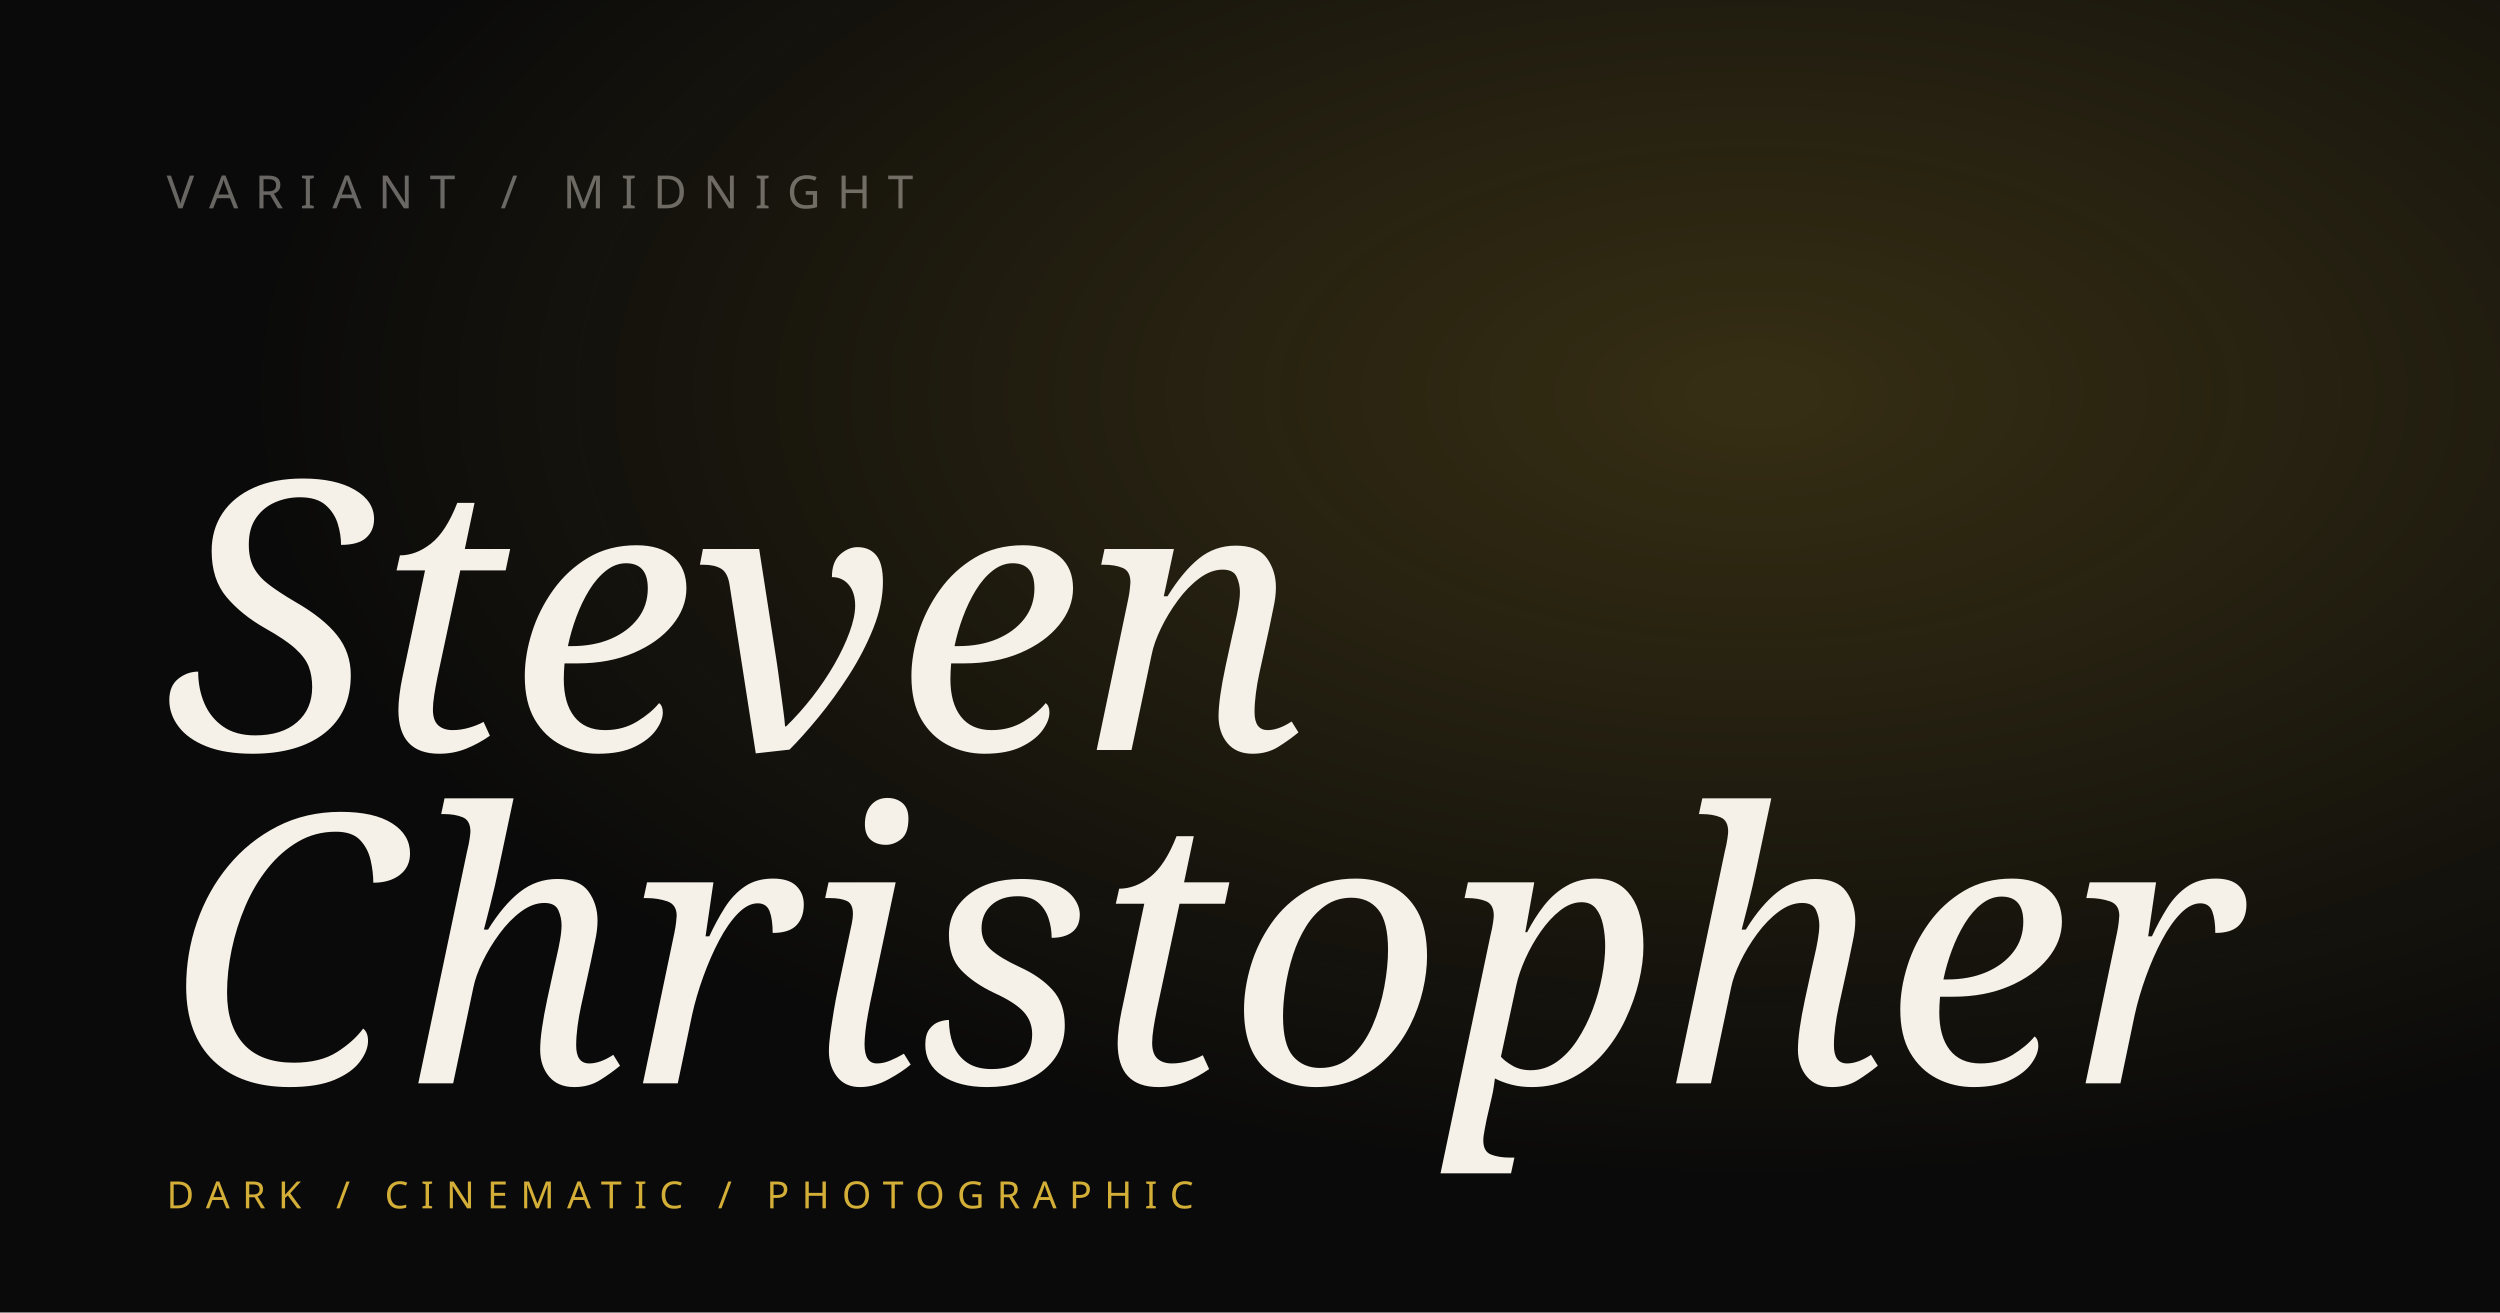
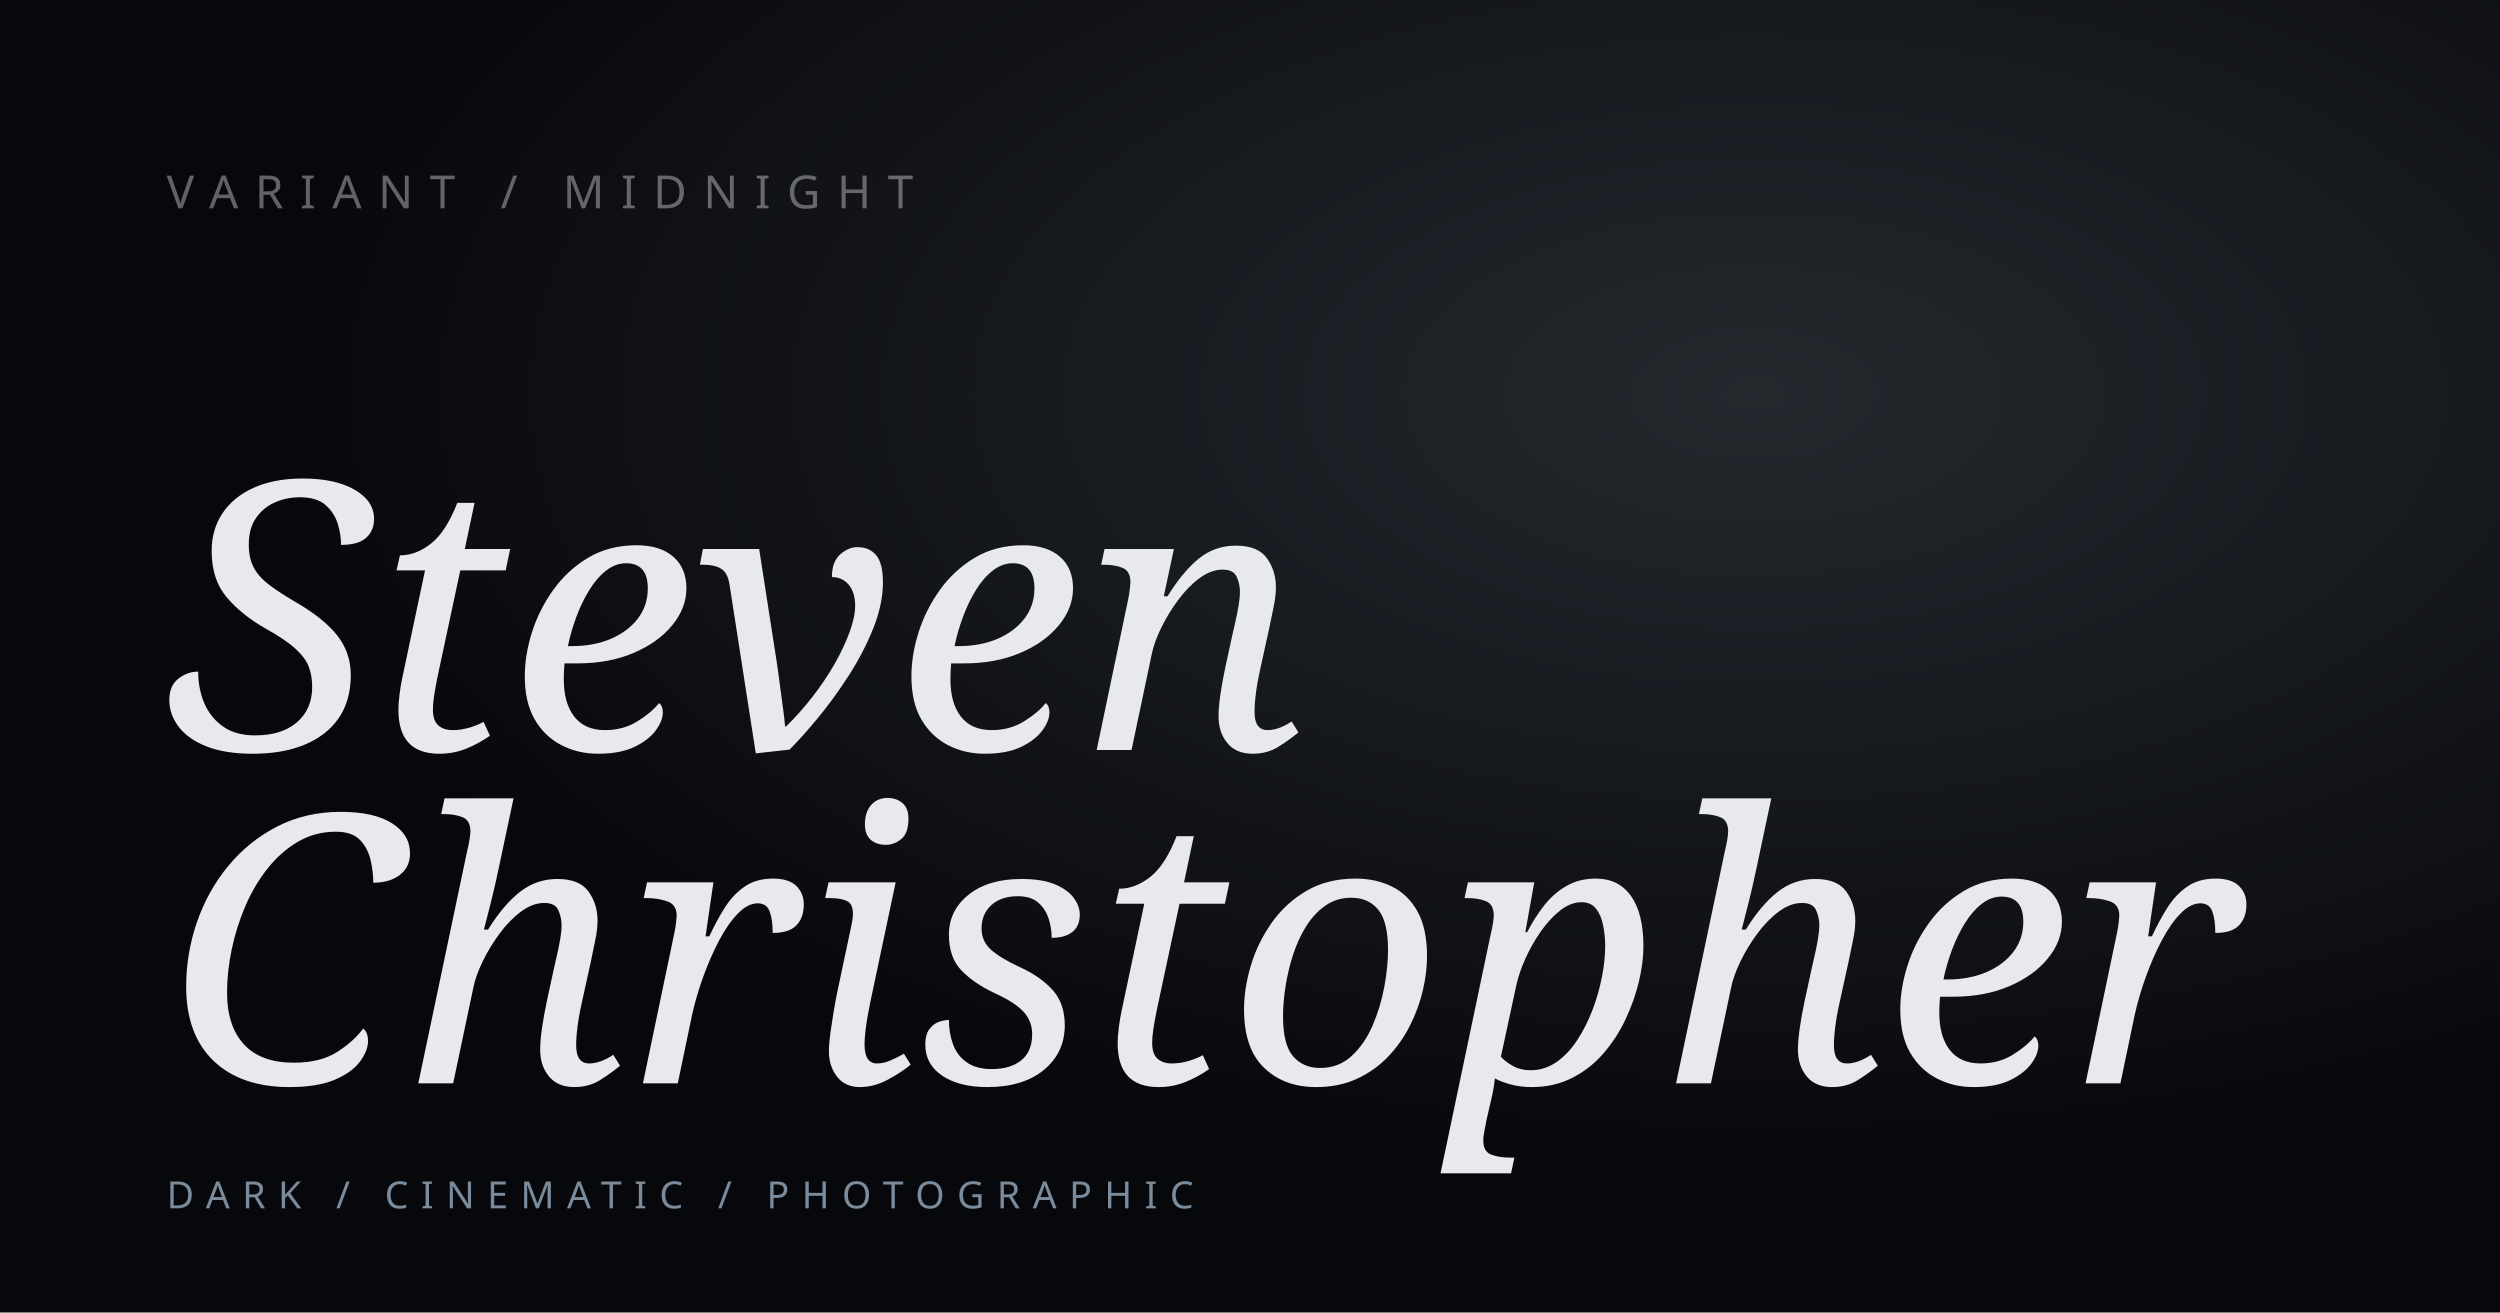
<svg xmlns="http://www.w3.org/2000/svg" viewBox="0 0 1200 630" width="1200" height="630">
  <defs>
    <radialGradient id="glow" cx="70%" cy="30%" r="60%">
-       <stop offset="0%" stop-color="rgba(212,175,55,0.22)" />
-       <stop offset="100%" stop-color="rgba(212,175,55,0)" />
+       <stop offset="0%" stop-color="rgba(170,190,210,0.18)" />
+       <stop offset="100%" stop-color="rgba(170,190,210,0)" />
    </radialGradient>
  </defs>
-   <rect width="1200" height="630" fill="#0a0a0a" />
+   <rect width="1200" height="630" fill="#07080b" />
  <rect width="1200" height="630" fill="url(#glow)" />
-   <text x="80" y="100" font-family="system-ui, sans-serif" font-size="22" fill="rgba(245,241,232,0.4)" letter-spacing="8">VARIANT / MIDNIGHT</text>
-   <text x="80" y="360" font-family="Georgia, serif" font-size="180" fill="#f5f1e8" font-style="italic" font-weight="300">Steven</text>
-   <text x="80" y="520" font-family="Georgia, serif" font-size="180" fill="#f5f1e8" font-style="italic" font-weight="300">Christopher</text>
-   <text x="80" y="580" font-family="system-ui, sans-serif" font-size="18" fill="#d4af37" letter-spacing="6">DARK / CINEMATIC / PHOTOGRAPHIC</text>
+   <text x="80" y="100" font-family="system-ui, sans-serif" font-size="22" fill="rgba(232,233,236,0.4)" letter-spacing="8">VARIANT / MIDNIGHT</text>
+   <text x="80" y="360" font-family="Georgia, serif" font-size="180" fill="#e8e9ec" font-style="italic" font-weight="400">Steven</text>
+   <text x="80" y="520" font-family="Georgia, serif" font-size="180" fill="#e8e9ec" font-style="italic" font-weight="400">Christopher</text>
+   <text x="80" y="580" font-family="system-ui, sans-serif" font-size="18" fill="#7a8b9c" letter-spacing="6">DARK / CINEMATIC / PHOTOGRAPHIC</text>
</svg>
